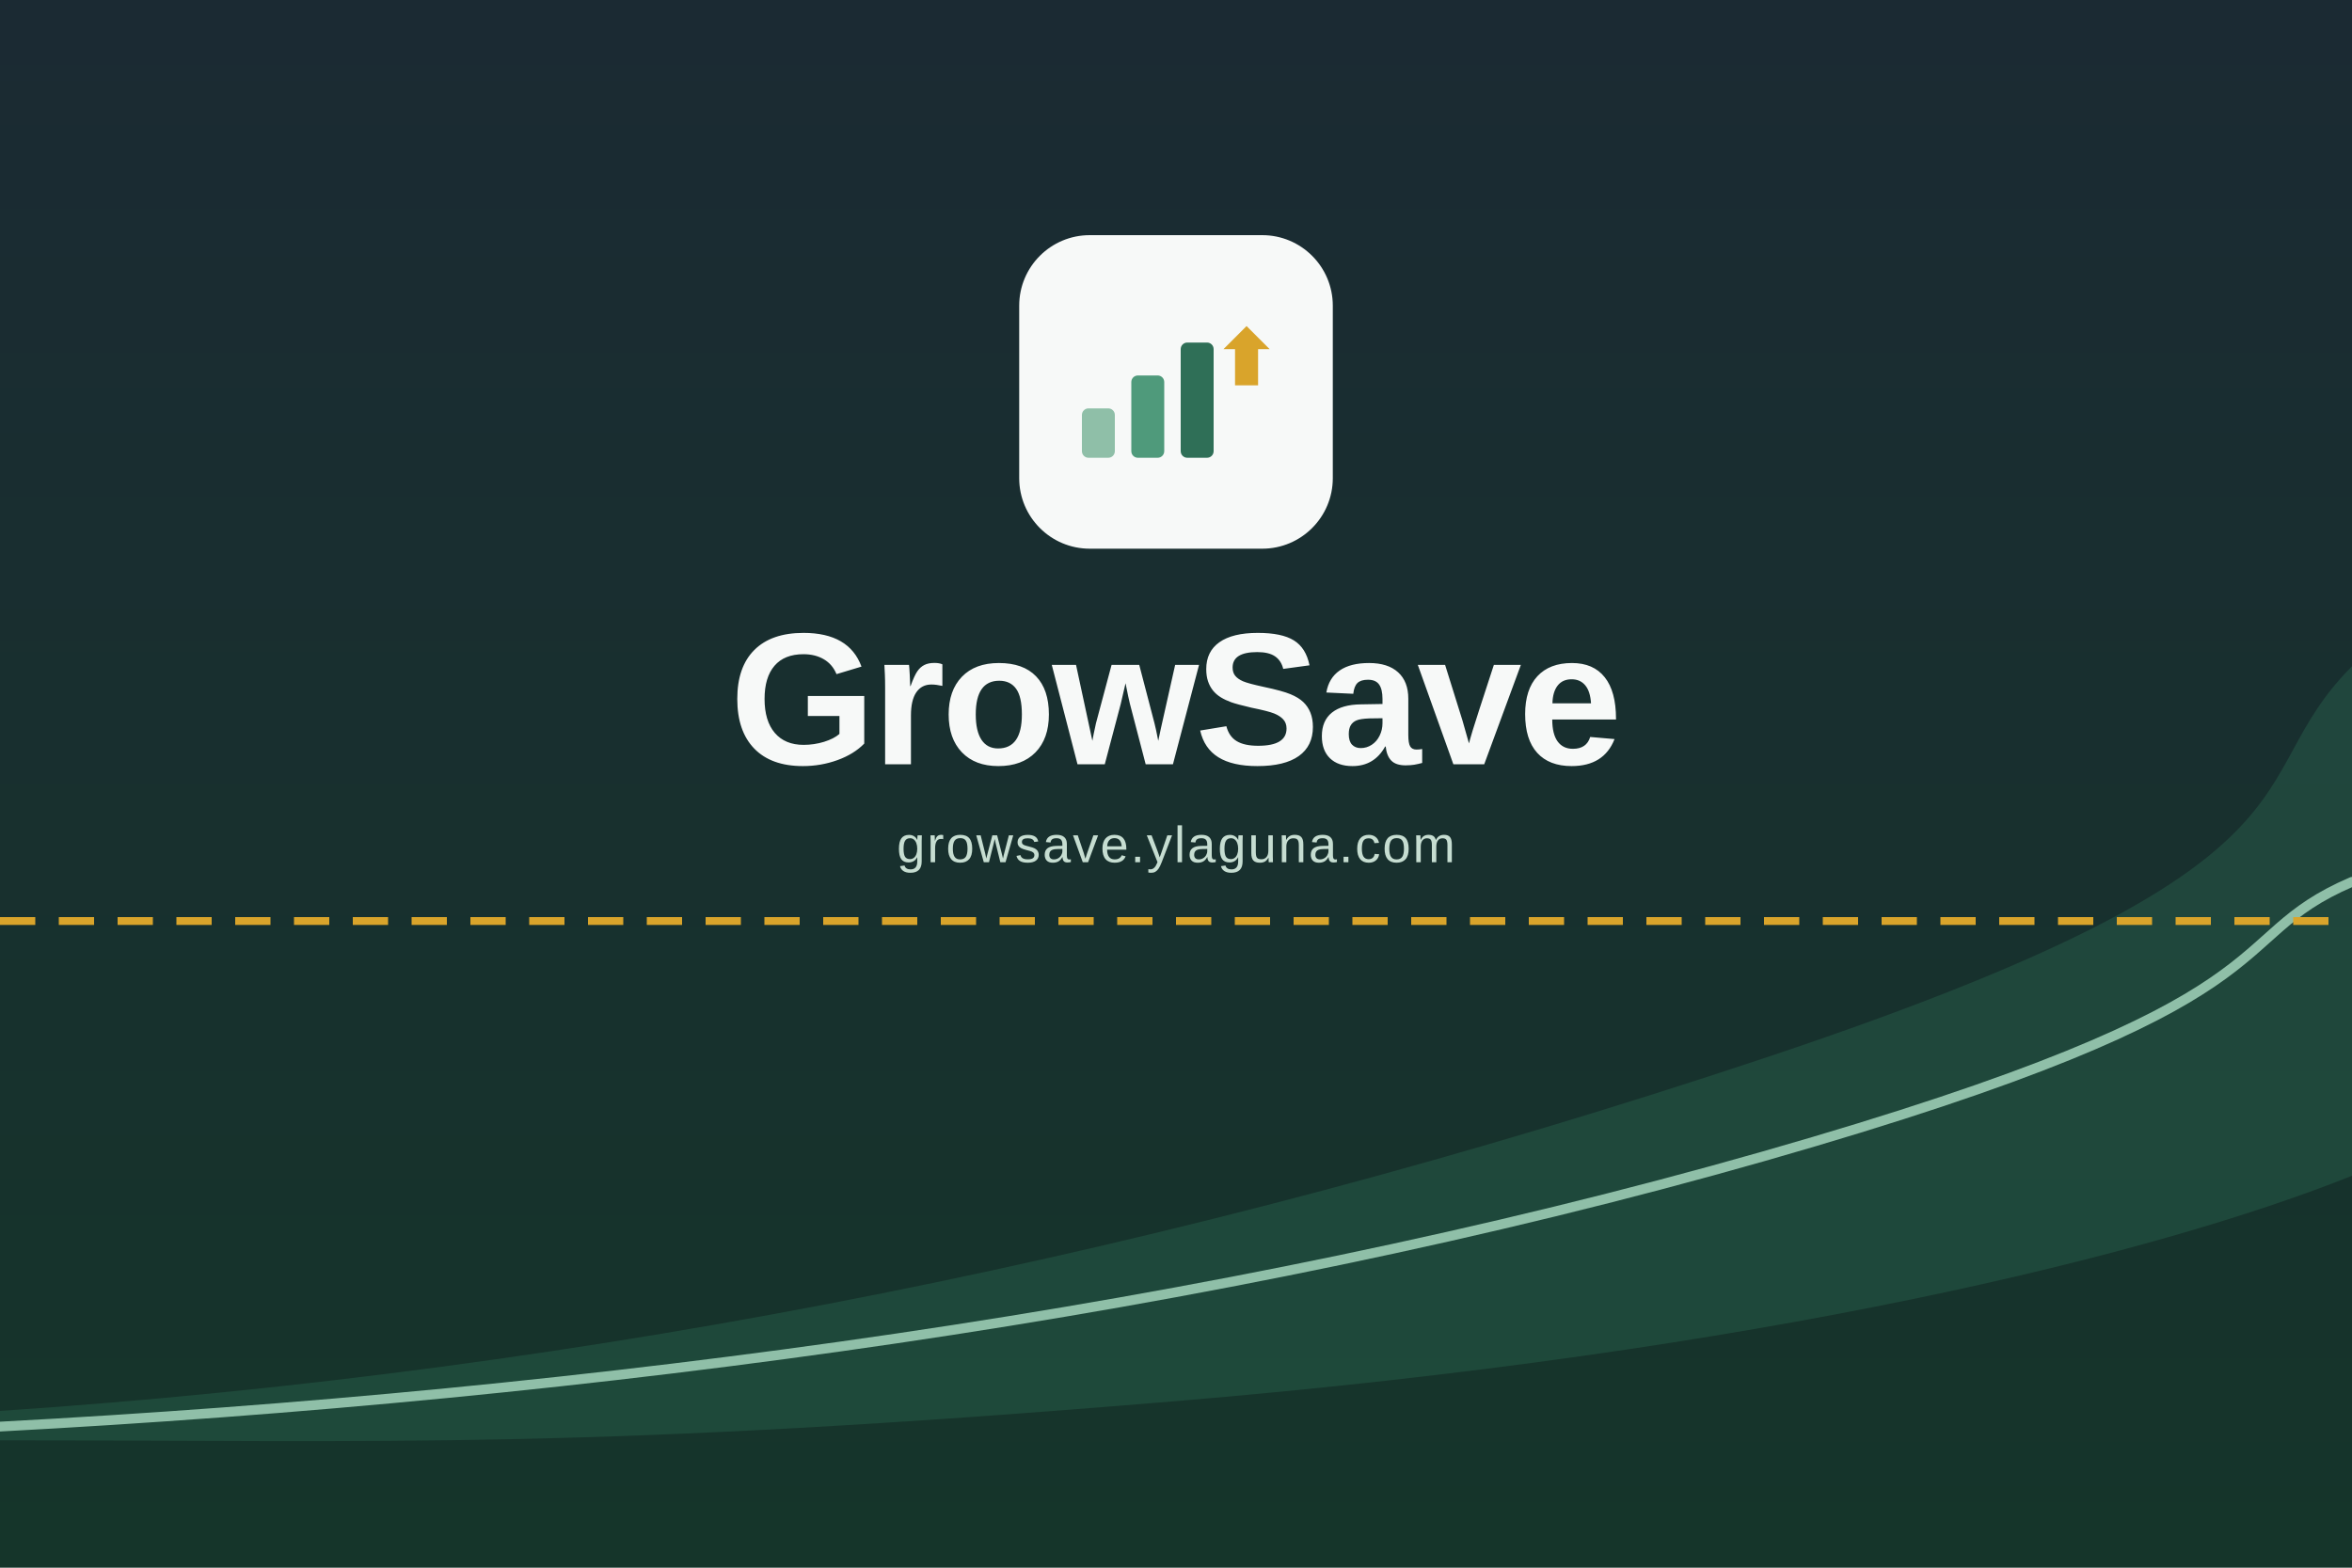
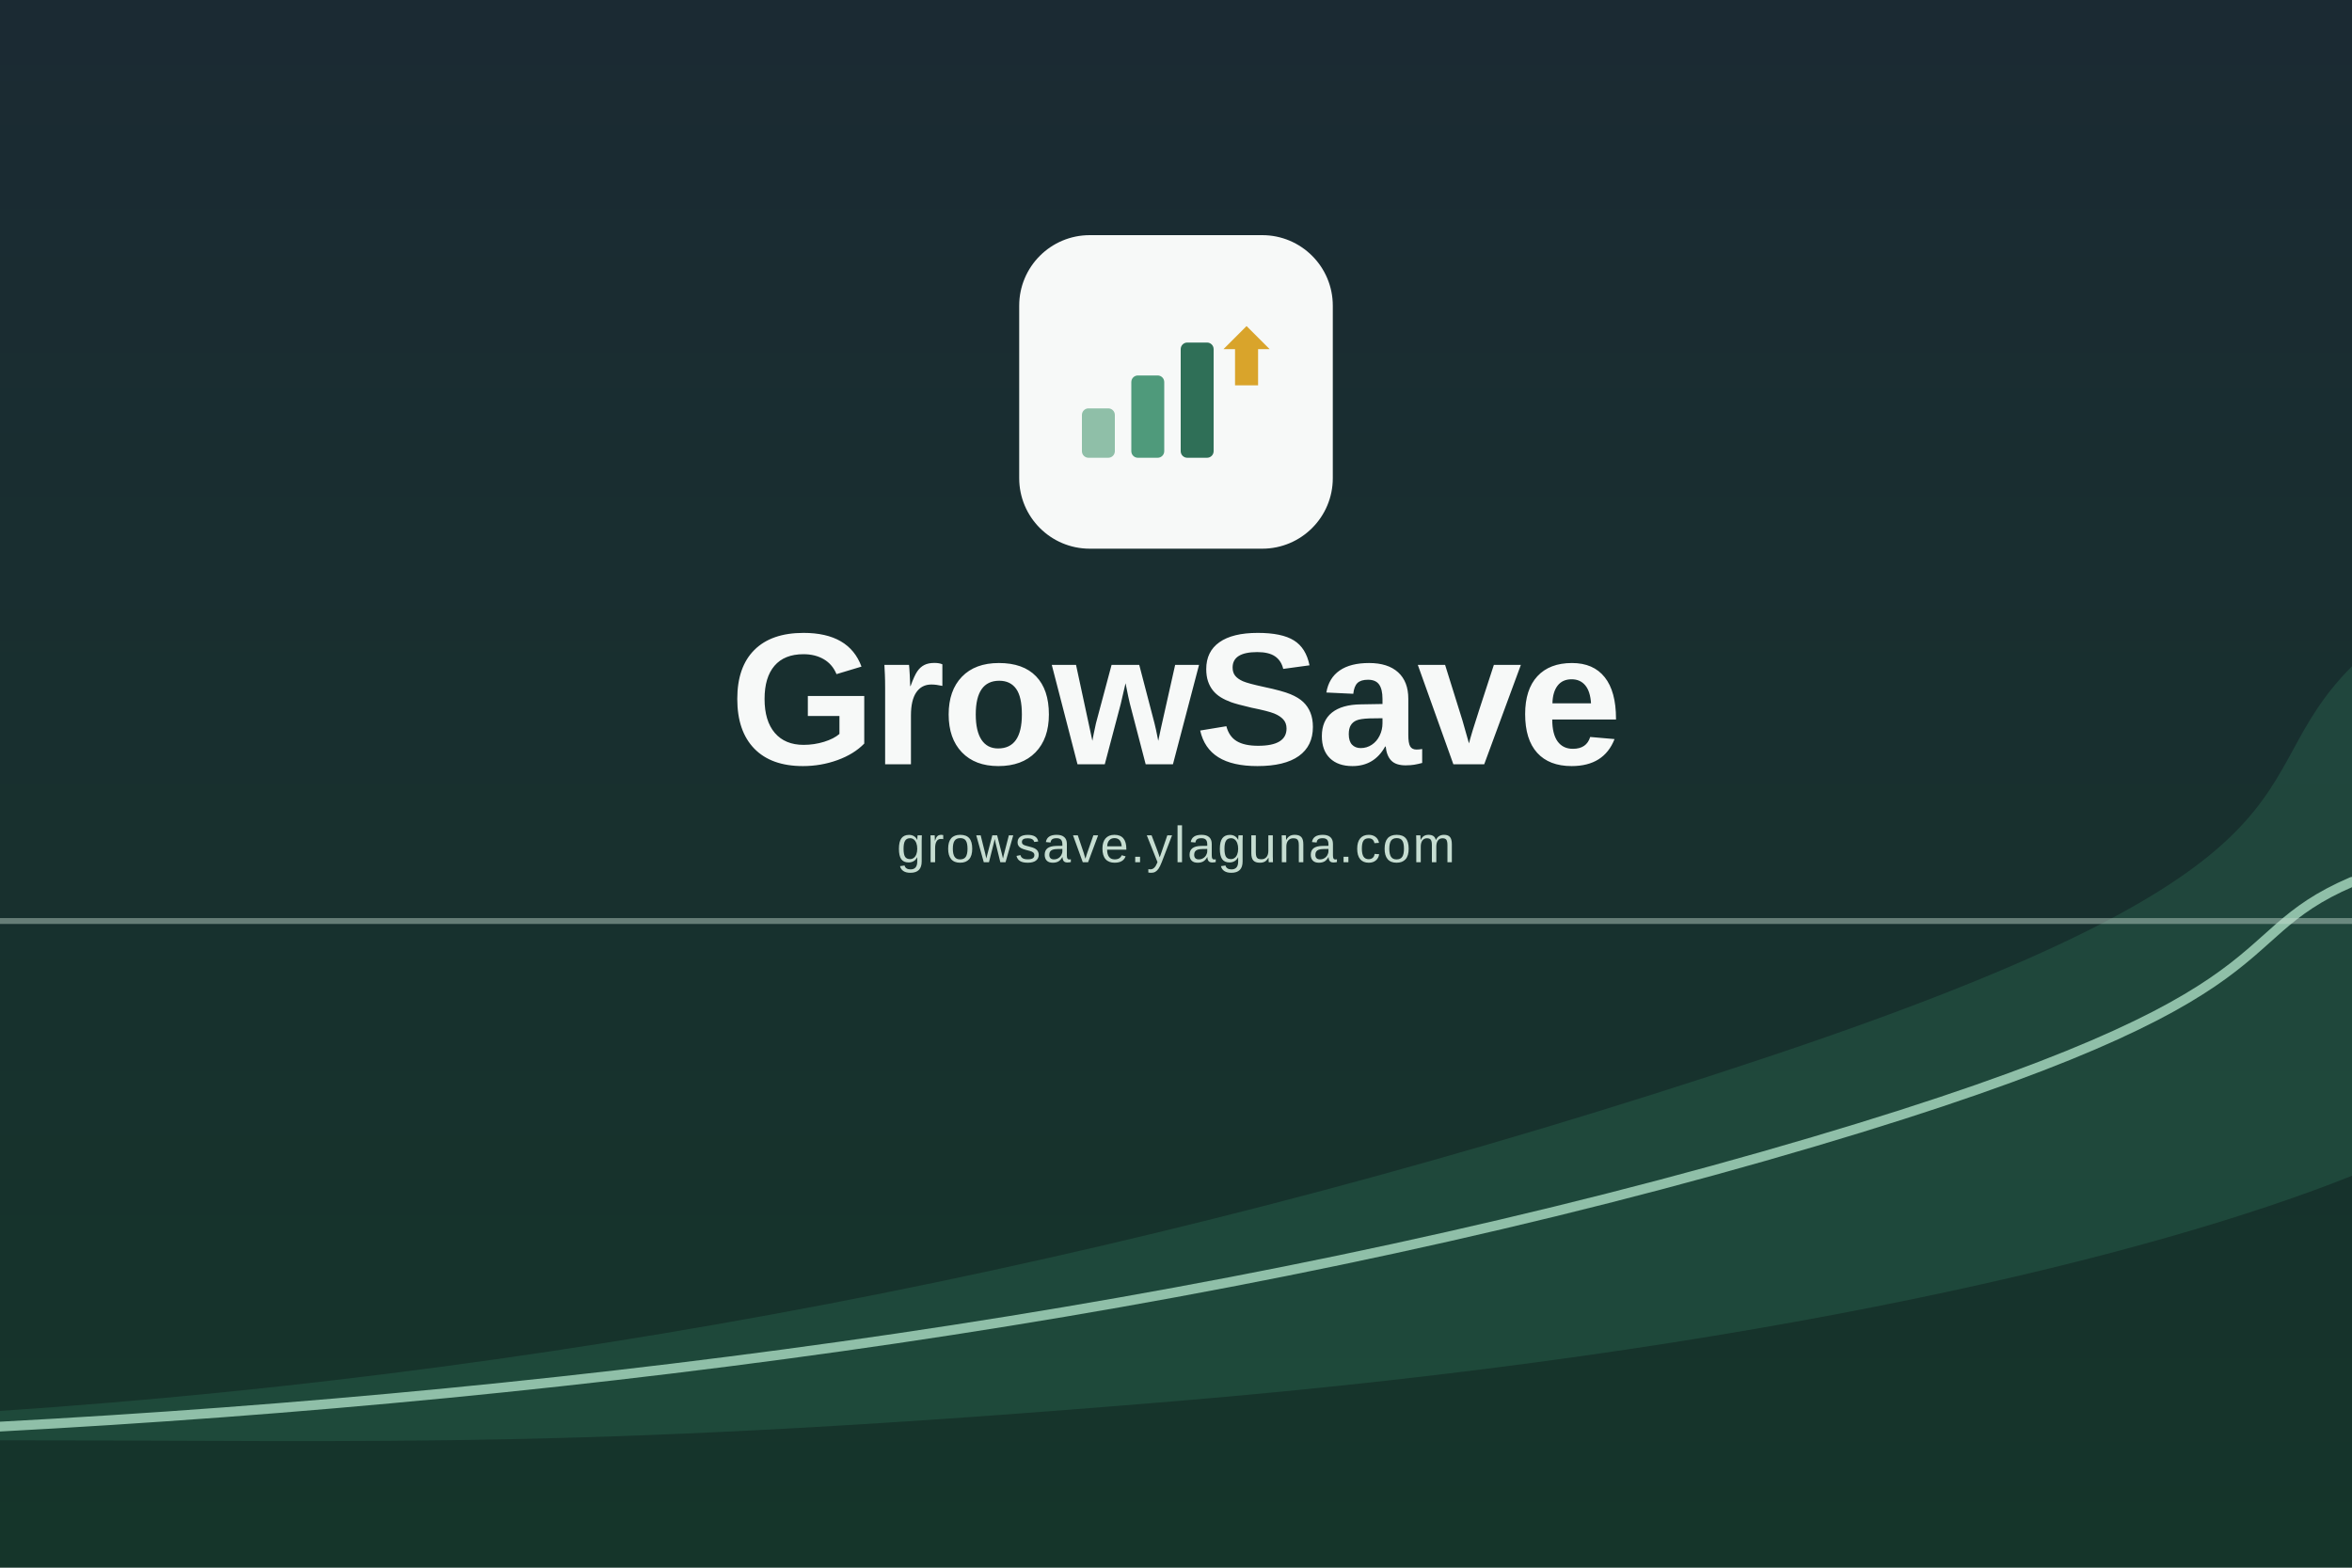
<svg xmlns="http://www.w3.org/2000/svg" width="1200" height="800" viewBox="0 0 1200 800">
  <defs>
    <linearGradient id="fondo" x1="0" y1="0" x2="0" y2="1">
      <stop offset="0" stop-color="#1B2A33" />
      <stop offset="1" stop-color="#15352A" />
    </linearGradient>
  </defs>
  <rect width="1200" height="800" fill="url(#fondo)" />
  <path d="M0 720 C300 700 600 640 900 540 S1140 400 1200 340 L1200 600 C1100 640 900 690 600 715 S200 735 0 735 Z" fill="#2F6F57" fill-opacity="0.35" />
  <path d="M0 728 C300 712 620 670 900 590 S1130 480 1200 450" fill="none" stroke="#8FBFA8" stroke-width="5" stroke-linecap="round" />
-   <line x1="0" y1="470" x2="1200" y2="470" stroke="#D9A42B" stroke-width="4" stroke-dasharray="18 12" />
+   <line x1="0" y1="470" x2="1200" y2="470" stroke="#C6DDD1" stroke-opacity="0.45" stroke-width="3" />
  <g transform="translate(520 120)">
    <rect width="160" height="160" rx="36" fill="#F7F9F8" />
    <g transform="translate(-10 -4) scale(1.68)">
      <rect x="25" y="55" width="10" height="15" rx="2" fill="#8FBFA8" />
      <rect x="40" y="45" width="10" height="25" rx="2" fill="#4F9A7B" />
      <rect x="55" y="35" width="10" height="35" rx="2" fill="#2F6F57" />
      <path d="M75 30 L82 37 L78.5 37 L78.5 48 L71.5 48 L71.5 37 L68 37 Z" fill="#D9A42B" />
    </g>
  </g>
  <text x="600" y="390" text-anchor="middle" fill="#F7F9F8" font-family="'Bricolage Grotesque', 'Segoe UI', 'Helvetica Neue', Arial, sans-serif" font-size="96" font-weight="700" letter-spacing="-2">GrowSave</text>
  <text x="600" y="440" text-anchor="middle" fill="#C6DDD1" font-family="'IBM Plex Sans', 'Segoe UI', 'Helvetica Neue', Arial, sans-serif" font-size="26" letter-spacing="1">
    growsave.ylaguna.com
  </text>
</svg>
